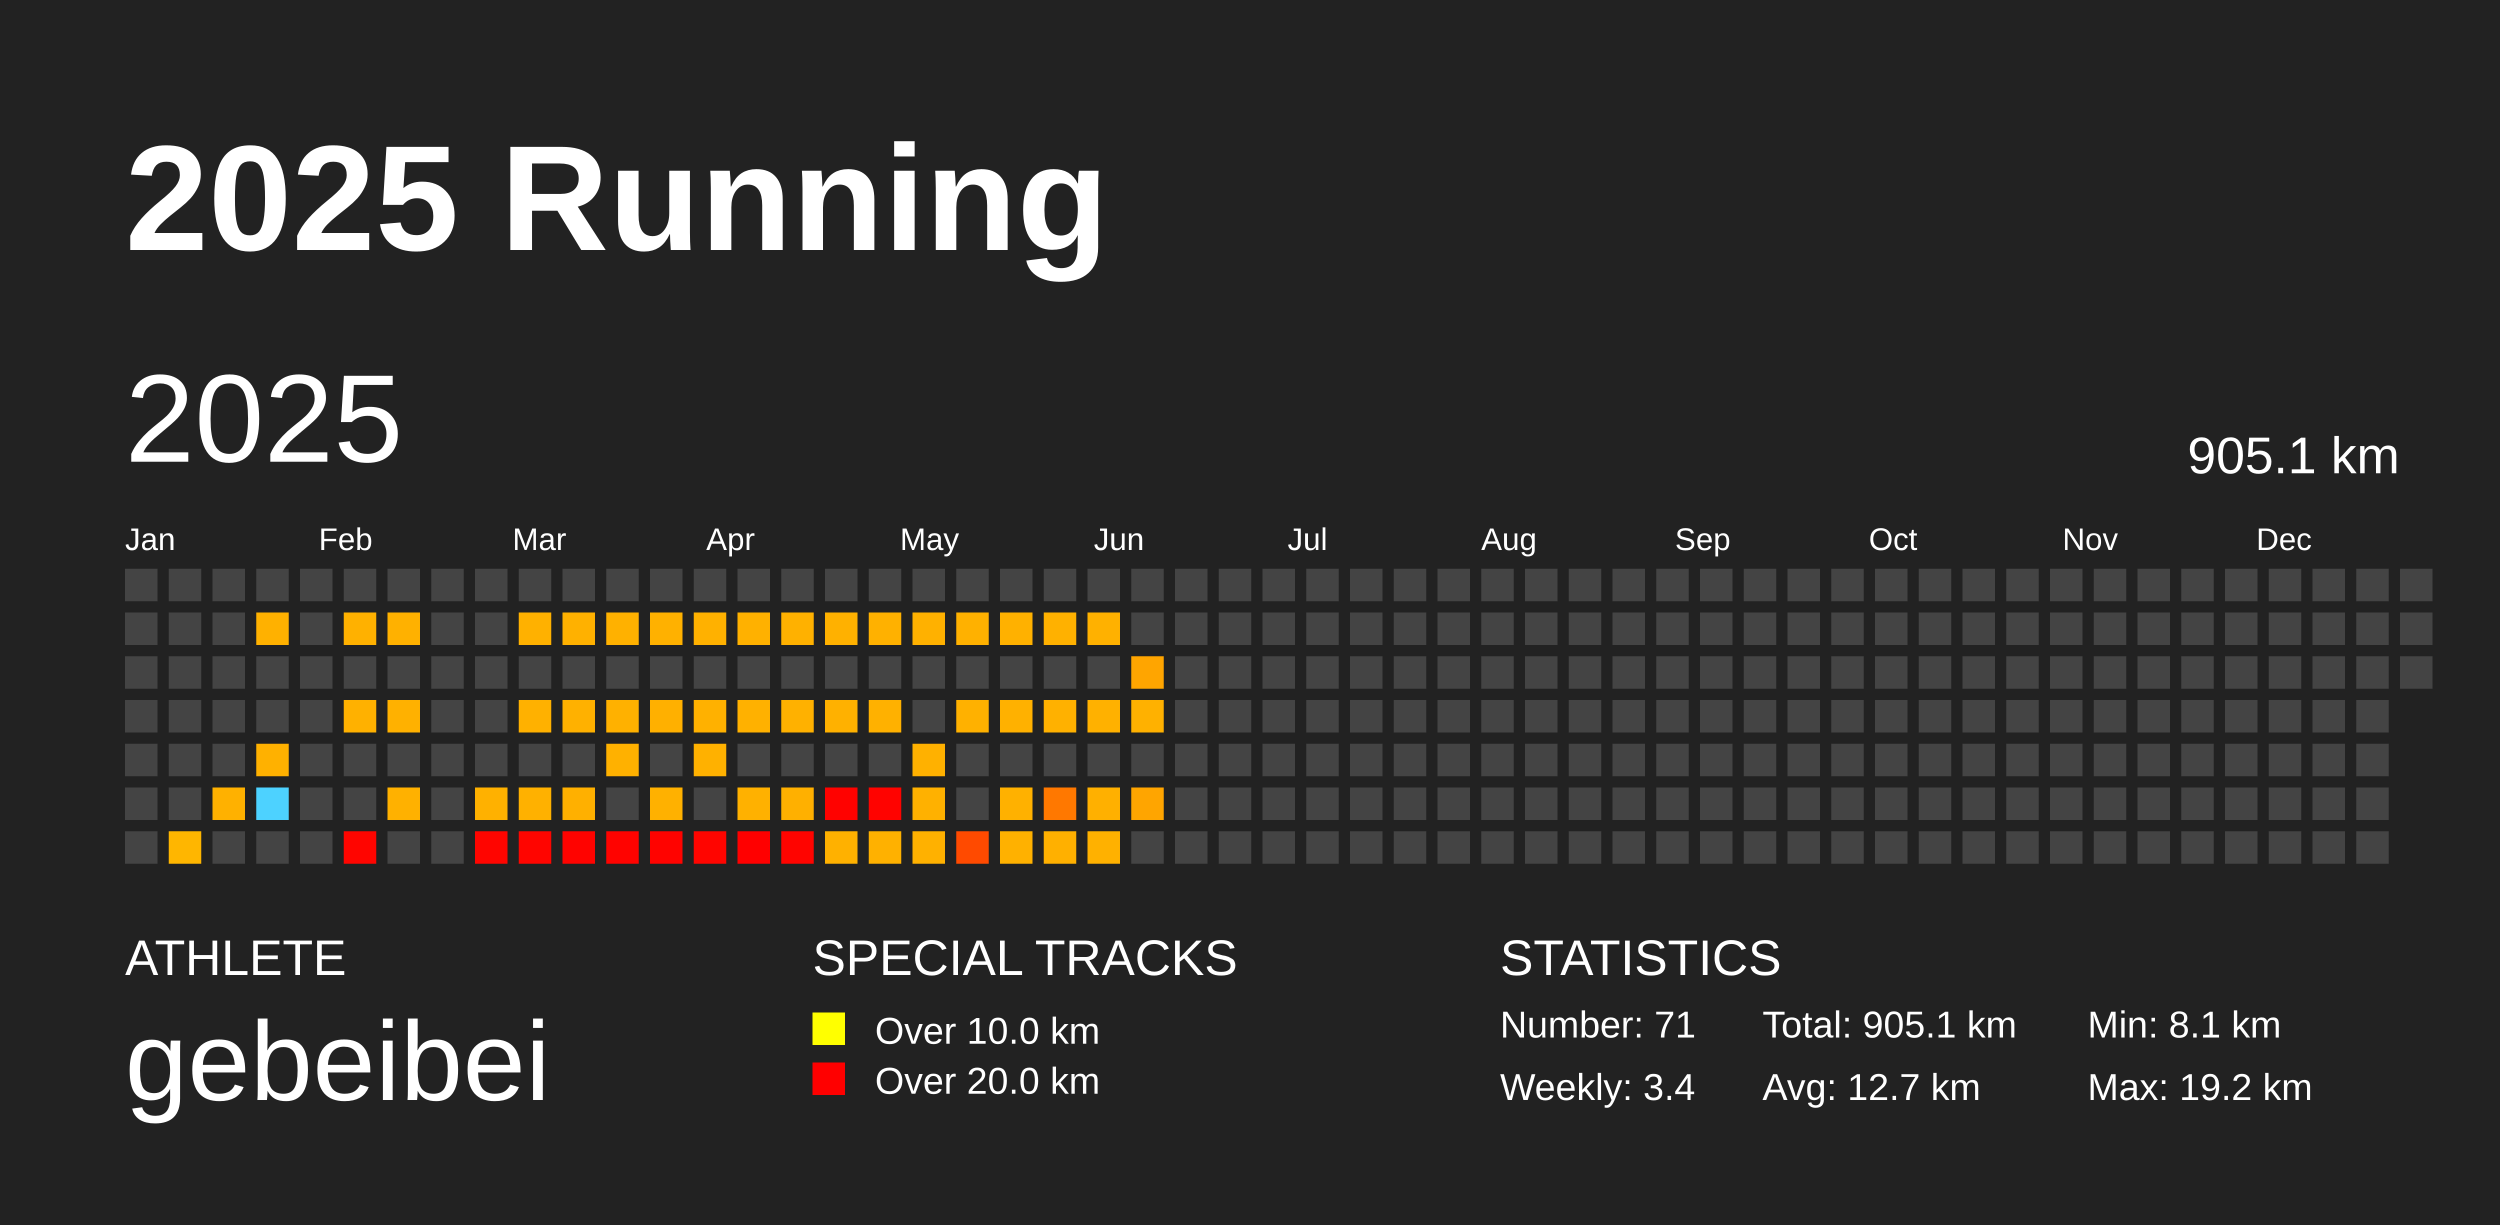
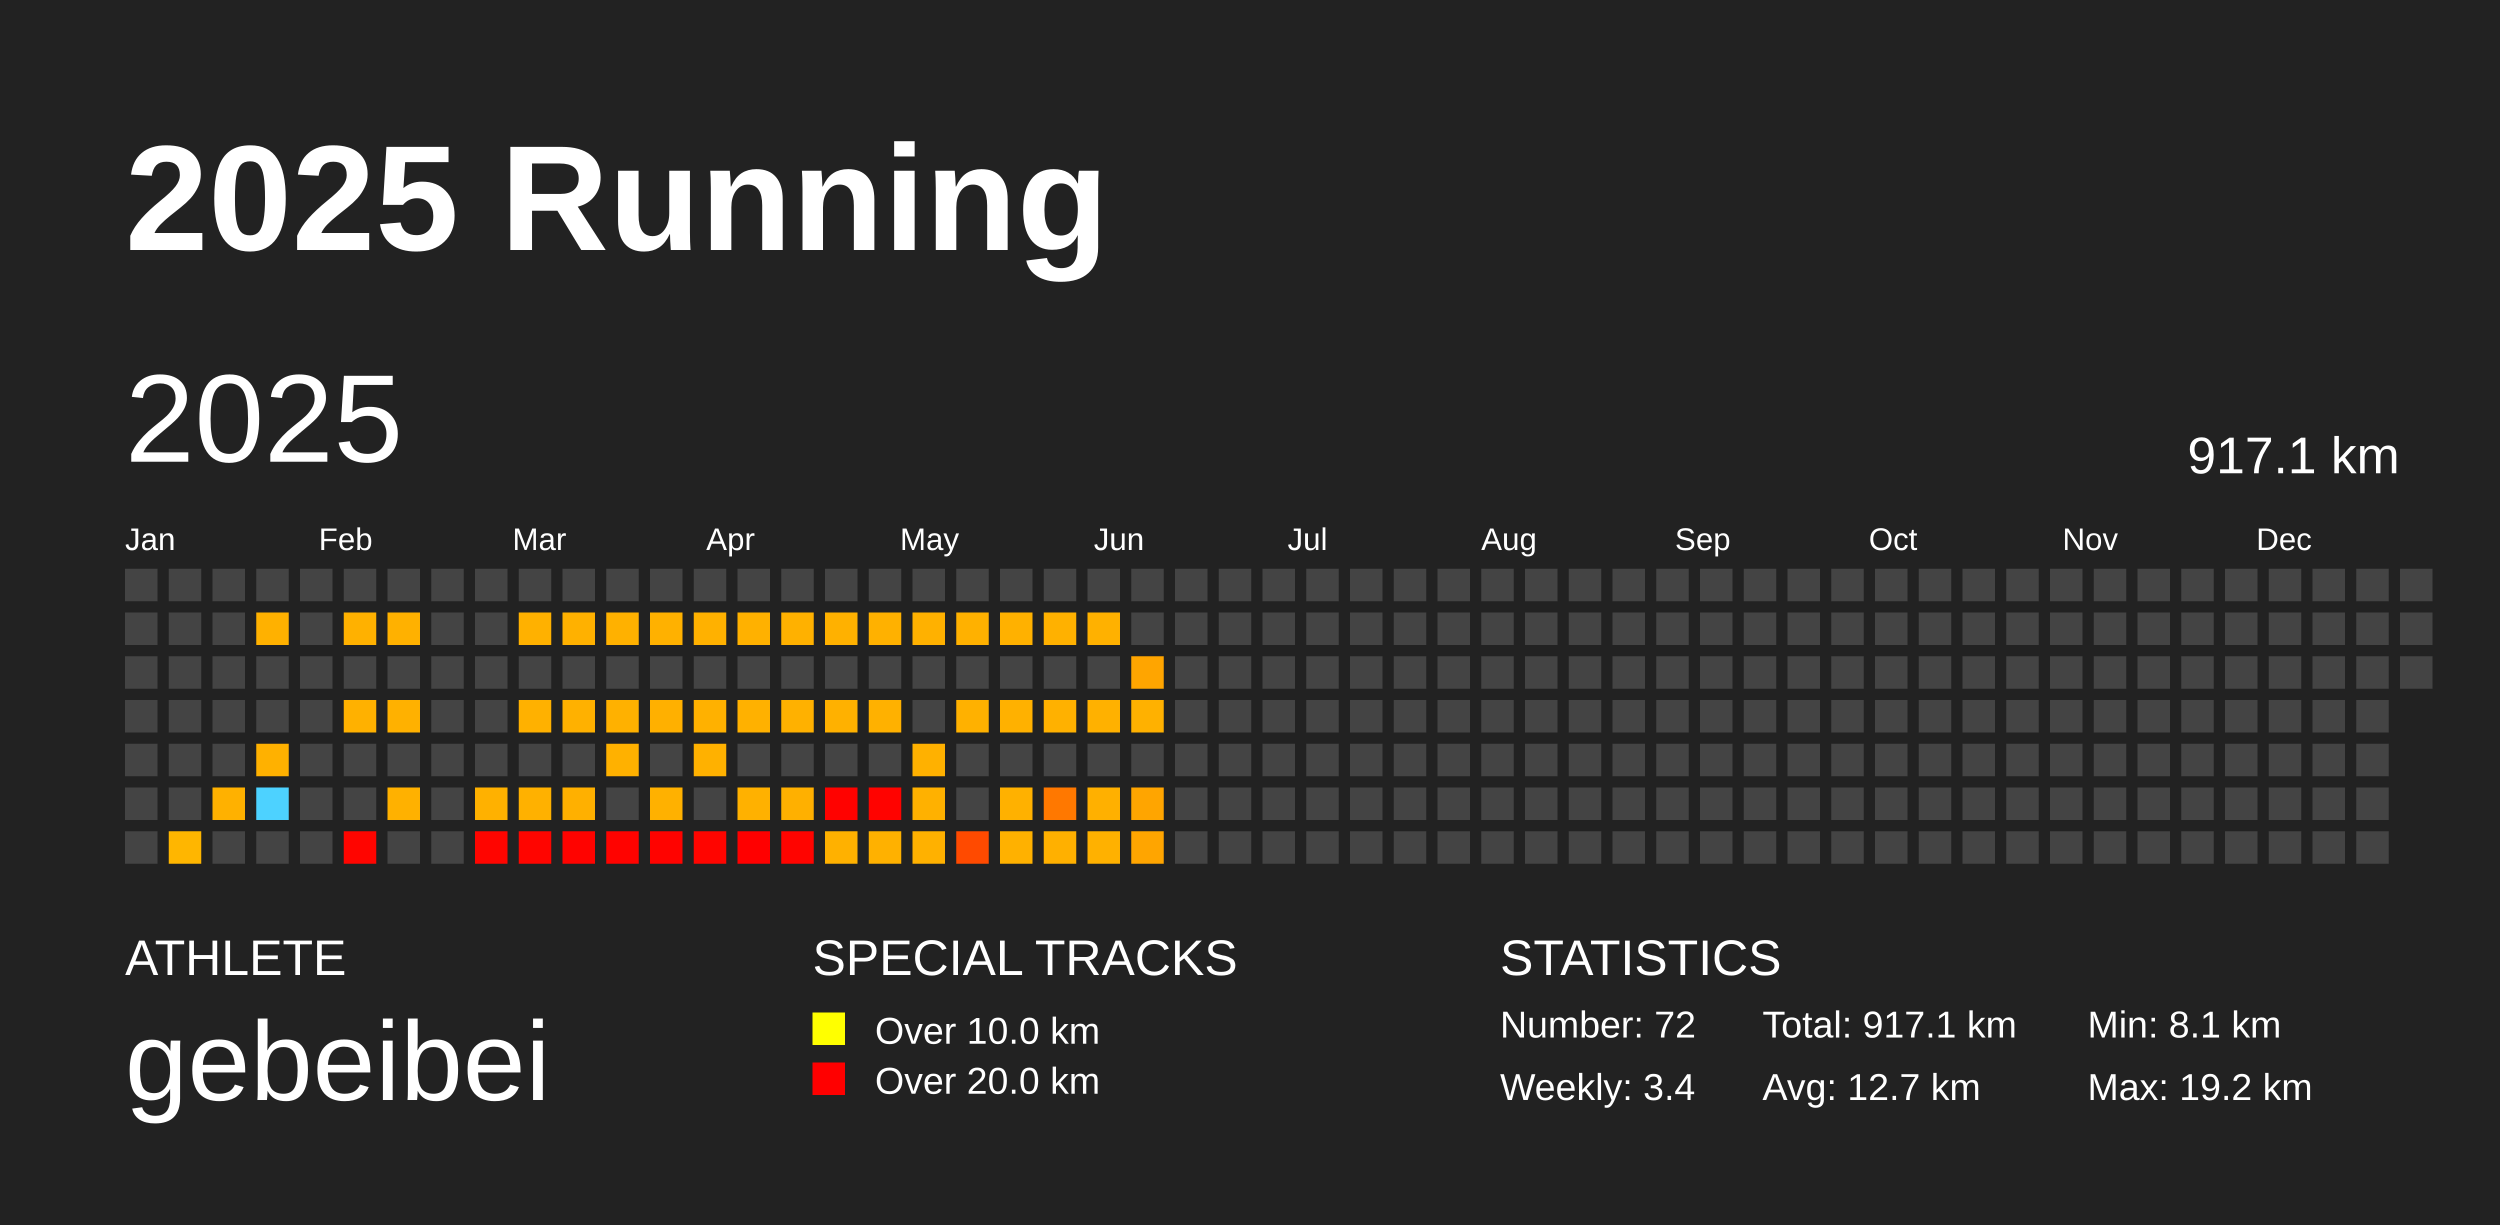
<svg xmlns="http://www.w3.org/2000/svg" baseProfile="full" height="98mm" version="1.1" viewBox="0,0,200,98" width="200mm">
  <defs />
  <rect fill="#222222" height="98" width="200" x="0" y="0" />
  <text fill="#FFFFFF" style="font-size:12px; font-family:Arial; font-weight:bold;" x="10" y="20">2025 Running</text>
  <text fill="#FFFFFF" style="font-size:4px; font-family:Arial" x="10" y="78">ATHLETE</text>
  <text fill="#FFFFFF" style="font-size:9px; font-family:Arial" x="10" y="88">gebeibei</text>
  <text fill="#FFFFFF" style="font-size:4px; font-family:Arial" x="65" y="78">SPECIAL TRACKS</text>
  <rect fill="yellow" height="2.6" width="2.6" x="65" y="81" />
  <text fill="#FFFFFF" style="font-size:3px; font-family:Arial" x="70" y="83.5">Over 10.0 km</text>
  <rect fill="red" height="2.6" width="2.6" x="65" y="85" />
  <text fill="#FFFFFF" style="font-size:3px; font-family:Arial" x="70" y="87.5">Over 20.0 km</text>
  <text fill="#FFFFFF" style="font-size:4px; font-family:Arial" x="120" y="78">STATISTICS</text>
-   <text fill="#FFFFFF" style="font-size:3px; font-family:Arial" x="120" y="83">Number: 71</text>
+   <text fill="#FFFFFF" style="font-size:3px; font-family:Arial" x="120" y="83">Number: 72</text>
  <text fill="#FFFFFF" style="font-size:3px; font-family:Arial" x="120" y="88">Weekly: 3.4</text>
-   <text fill="#FFFFFF" style="font-size:3px; font-family:Arial" x="141" y="83">Total: 905.1 km</text>
+   <text fill="#FFFFFF" style="font-size:3px; font-family:Arial" x="141" y="83">Total: 917.1 km</text>
  <text fill="#FFFFFF" style="font-size:3px; font-family:Arial" x="141" y="88">Avg: 12.7 km</text>
  <text fill="#FFFFFF" style="font-size:3px; font-family:Arial" x="167" y="83">Min: 8.1 km</text>
  <text fill="#FFFFFF" style="font-size:3px; font-family:Arial" x="167" y="88">Max: 19.2 km</text>
  <text dominant-baseline="hanging" fill="#FFFFFF" style="font-size:10.0px; font-family:Arial;" x="10" y="30">2025</text>
-   <text dominant-baseline="hanging" fill="#FFFFFF" style="font-size:4.125px; font-family:Arial;" x="175" y="35">905.1 km</text>
+   <text dominant-baseline="hanging" fill="#FFFFFF" style="font-size:4.125px; font-family:Arial;" x="175" y="35">917.1 km</text>
  <text fill="#FFFFFF" style="font-size:2.5px; font-family:Arial" x="10.0" y="44">Jan</text>
  <text fill="#FFFFFF" style="font-size:2.5px; font-family:Arial" x="25.5" y="44">Feb</text>
  <text fill="#FFFFFF" style="font-size:2.5px; font-family:Arial" x="41.0" y="44">Mar</text>
  <text fill="#FFFFFF" style="font-size:2.5px; font-family:Arial" x="56.5" y="44">Apr</text>
  <text fill="#FFFFFF" style="font-size:2.5px; font-family:Arial" x="72.0" y="44">May</text>
  <text fill="#FFFFFF" style="font-size:2.5px; font-family:Arial" x="87.5" y="44">Jun</text>
  <text fill="#FFFFFF" style="font-size:2.5px; font-family:Arial" x="103.0" y="44">Jul</text>
  <text fill="#FFFFFF" style="font-size:2.5px; font-family:Arial" x="118.5" y="44">Aug</text>
  <text fill="#FFFFFF" style="font-size:2.5px; font-family:Arial" x="134.0" y="44">Sep</text>
  <text fill="#FFFFFF" style="font-size:2.5px; font-family:Arial" x="149.5" y="44">Oct</text>
  <text fill="#FFFFFF" style="font-size:2.5px; font-family:Arial" x="165.0" y="44">Nov</text>
  <text fill="#FFFFFF" style="font-size:2.5px; font-family:Arial" x="180.5" y="44">Dec</text>
  <rect fill="#444444" height="2.6" width="2.6" x="10.0" y="45.5" />
  <rect fill="#444444" height="2.6" width="2.6" x="10.0" y="49.0" />
  <rect fill="#444444" height="2.6" width="2.6" x="10.0" y="52.5" />
  <rect fill="#444444" height="2.6" width="2.6" x="10.0" y="56.0" />
  <rect fill="#444444" height="2.6" width="2.6" x="10.0" y="59.5" />
  <rect fill="#444444" height="2.6" width="2.6" x="10.0" y="63.0" />
  <rect fill="#444444" height="2.6" width="2.6" x="10.0" y="66.5" />
  <rect fill="#444444" height="2.6" width="2.6" x="13.5" y="45.5" />
  <rect fill="#444444" height="2.6" width="2.6" x="13.5" y="49.0" />
  <rect fill="#444444" height="2.6" width="2.6" x="13.5" y="52.5" />
  <rect fill="#444444" height="2.6" width="2.6" x="13.5" y="56.0" />
  <rect fill="#444444" height="2.6" width="2.6" x="13.5" y="59.5" />
  <rect fill="#444444" height="2.6" width="2.6" x="13.5" y="63.0" />
  <rect fill="#ffb600" height="2.6" width="2.6" x="13.5" y="66.5" />
  <rect fill="#444444" height="2.6" width="2.6" x="17.0" y="45.5" />
  <rect fill="#444444" height="2.6" width="2.6" x="17.0" y="49.0" />
  <rect fill="#444444" height="2.6" width="2.6" x="17.0" y="52.5" />
  <rect fill="#444444" height="2.6" width="2.6" x="17.0" y="56.0" />
  <rect fill="#444444" height="2.6" width="2.6" x="17.0" y="59.5" />
  <rect fill="#ffb100" height="2.6" width="2.6" x="17.0" y="63.0" />
  <rect fill="#444444" height="2.6" width="2.6" x="17.0" y="66.5" />
  <rect fill="#444444" height="2.6" width="2.6" x="20.5" y="45.5" />
  <rect fill="#ffb100" height="2.6" width="2.6" x="20.5" y="49.0" />
  <rect fill="#444444" height="2.6" width="2.6" x="20.5" y="52.5" />
  <rect fill="#444444" height="2.6" width="2.6" x="20.5" y="56.0" />
  <rect fill="#ffb100" height="2.6" width="2.6" x="20.5" y="59.5" />
  <rect fill="#4dd2ff" height="2.6" width="2.6" x="20.5" y="63.0" />
  <rect fill="#444444" height="2.6" width="2.6" x="20.5" y="66.5" />
  <rect fill="#444444" height="2.6" width="2.6" x="24.0" y="45.5" />
  <rect fill="#444444" height="2.6" width="2.6" x="24.0" y="49.0" />
  <rect fill="#444444" height="2.6" width="2.6" x="24.0" y="52.5" />
  <rect fill="#444444" height="2.6" width="2.6" x="24.0" y="56.0" />
  <rect fill="#444444" height="2.6" width="2.6" x="24.0" y="59.5" />
  <rect fill="#444444" height="2.6" width="2.6" x="24.0" y="63.0" />
  <rect fill="#444444" height="2.6" width="2.6" x="24.0" y="66.5" />
  <rect fill="#444444" height="2.6" width="2.6" x="27.5" y="45.5" />
  <rect fill="#ffb100" height="2.6" width="2.6" x="27.5" y="49.0" />
  <rect fill="#444444" height="2.6" width="2.6" x="27.5" y="52.5" />
  <rect fill="#ffb100" height="2.6" width="2.6" x="27.5" y="56.0" />
  <rect fill="#444444" height="2.6" width="2.6" x="27.5" y="59.5" />
  <rect fill="#444444" height="2.6" width="2.6" x="27.5" y="63.0" />
  <rect fill="#ff0500" height="2.6" width="2.6" x="27.5" y="66.5" />
  <rect fill="#444444" height="2.6" width="2.6" x="31.0" y="45.5" />
  <rect fill="#ffb100" height="2.6" width="2.6" x="31.0" y="49.0" />
  <rect fill="#444444" height="2.6" width="2.6" x="31.0" y="52.5" />
  <rect fill="#ffb100" height="2.6" width="2.6" x="31.0" y="56.0" />
  <rect fill="#444444" height="2.6" width="2.6" x="31.0" y="59.5" />
  <rect fill="#ffb100" height="2.6" width="2.6" x="31.0" y="63.0" />
  <rect fill="#444444" height="2.6" width="2.6" x="31.0" y="66.5" />
  <rect fill="#444444" height="2.6" width="2.6" x="34.5" y="45.5" />
  <rect fill="#444444" height="2.6" width="2.6" x="34.5" y="49.0" />
  <rect fill="#444444" height="2.6" width="2.6" x="34.5" y="52.5" />
  <rect fill="#444444" height="2.6" width="2.6" x="34.5" y="56.0" />
  <rect fill="#444444" height="2.6" width="2.6" x="34.5" y="59.5" />
  <rect fill="#444444" height="2.6" width="2.6" x="34.5" y="63.0" />
  <rect fill="#444444" height="2.6" width="2.6" x="34.5" y="66.5" />
  <rect fill="#444444" height="2.6" width="2.6" x="38.0" y="45.5" />
  <rect fill="#444444" height="2.6" width="2.6" x="38.0" y="49.0" />
  <rect fill="#444444" height="2.6" width="2.6" x="38.0" y="52.5" />
  <rect fill="#444444" height="2.6" width="2.6" x="38.0" y="56.0" />
  <rect fill="#444444" height="2.6" width="2.6" x="38.0" y="59.5" />
  <rect fill="#ffb100" height="2.6" width="2.6" x="38.0" y="63.0" />
  <rect fill="#ff0500" height="2.6" width="2.6" x="38.0" y="66.5" />
  <rect fill="#444444" height="2.6" width="2.6" x="41.5" y="45.5" />
  <rect fill="#ffb100" height="2.6" width="2.6" x="41.5" y="49.0" />
  <rect fill="#444444" height="2.6" width="2.6" x="41.5" y="52.5" />
  <rect fill="#ffb100" height="2.6" width="2.6" x="41.5" y="56.0" />
  <rect fill="#444444" height="2.6" width="2.6" x="41.5" y="59.5" />
  <rect fill="#ffb100" height="2.6" width="2.6" x="41.5" y="63.0" />
  <rect fill="#ff0500" height="2.6" width="2.6" x="41.5" y="66.5" />
  <rect fill="#444444" height="2.6" width="2.6" x="45.0" y="45.5" />
  <rect fill="#ffb100" height="2.6" width="2.6" x="45.0" y="49.0" />
  <rect fill="#444444" height="2.6" width="2.6" x="45.0" y="52.5" />
  <rect fill="#ffb100" height="2.6" width="2.6" x="45.0" y="56.0" />
  <rect fill="#444444" height="2.6" width="2.6" x="45.0" y="59.5" />
  <rect fill="#ffb000" height="2.6" width="2.6" x="45.0" y="63.0" />
  <rect fill="#ff0300" height="2.6" width="2.6" x="45.0" y="66.5" />
  <rect fill="#444444" height="2.6" width="2.6" x="48.5" y="45.5" />
  <rect fill="#ffb100" height="2.6" width="2.6" x="48.5" y="49.0" />
  <rect fill="#444444" height="2.6" width="2.6" x="48.5" y="52.5" />
  <rect fill="#ffb100" height="2.6" width="2.6" x="48.5" y="56.0" />
  <rect fill="#ffb100" height="2.6" width="2.6" x="48.5" y="59.5" />
  <rect fill="#444444" height="2.6" width="2.6" x="48.5" y="63.0" />
  <rect fill="#ff0300" height="2.6" width="2.6" x="48.5" y="66.5" />
  <rect fill="#444444" height="2.6" width="2.6" x="52.0" y="45.5" />
  <rect fill="#ffb100" height="2.6" width="2.6" x="52.0" y="49.0" />
  <rect fill="#444444" height="2.6" width="2.6" x="52.0" y="52.5" />
  <rect fill="#ffb000" height="2.6" width="2.6" x="52.0" y="56.0" />
  <rect fill="#444444" height="2.6" width="2.6" x="52.0" y="59.5" />
  <rect fill="#ffb100" height="2.6" width="2.6" x="52.0" y="63.0" />
  <rect fill="#ff0300" height="2.6" width="2.6" x="52.0" y="66.5" />
  <rect fill="#444444" height="2.6" width="2.6" x="55.5" y="45.5" />
  <rect fill="#ffb100" height="2.6" width="2.6" x="55.5" y="49.0" />
  <rect fill="#444444" height="2.6" width="2.6" x="55.5" y="52.5" />
  <rect fill="#ffb100" height="2.6" width="2.6" x="55.5" y="56.0" />
  <rect fill="#ffb100" height="2.6" width="2.6" x="55.5" y="59.5" />
  <rect fill="#444444" height="2.6" width="2.6" x="55.5" y="63.0" />
  <rect fill="#ff0500" height="2.6" width="2.6" x="55.5" y="66.5" />
  <rect fill="#444444" height="2.6" width="2.6" x="59.0" y="45.5" />
  <rect fill="#ffb100" height="2.6" width="2.6" x="59.0" y="49.0" />
  <rect fill="#444444" height="2.6" width="2.6" x="59.0" y="52.5" />
  <rect fill="#ffb100" height="2.6" width="2.6" x="59.0" y="56.0" />
  <rect fill="#444444" height="2.6" width="2.6" x="59.0" y="59.5" />
  <rect fill="#ffb100" height="2.6" width="2.6" x="59.0" y="63.0" />
  <rect fill="#ff0000" height="2.6" width="2.6" x="59.0" y="66.5" />
  <rect fill="#444444" height="2.6" width="2.6" x="62.5" y="45.5" />
  <rect fill="#ffb100" height="2.6" width="2.6" x="62.5" y="49.0" />
  <rect fill="#444444" height="2.6" width="2.6" x="62.5" y="52.5" />
  <rect fill="#ffb100" height="2.6" width="2.6" x="62.5" y="56.0" />
  <rect fill="#444444" height="2.6" width="2.6" x="62.5" y="59.5" />
  <rect fill="#ffb000" height="2.6" width="2.6" x="62.5" y="63.0" />
  <rect fill="#ff0400" height="2.6" width="2.6" x="62.5" y="66.5" />
  <rect fill="#444444" height="2.6" width="2.6" x="66.0" y="45.5" />
  <rect fill="#ffb100" height="2.6" width="2.6" x="66.0" y="49.0" />
  <rect fill="#444444" height="2.6" width="2.6" x="66.0" y="52.5" />
  <rect fill="#ffb100" height="2.6" width="2.6" x="66.0" y="56.0" />
  <rect fill="#444444" height="2.6" width="2.6" x="66.0" y="59.5" />
  <rect fill="#ff0200" height="2.6" width="2.6" x="66.0" y="63.0" />
  <rect fill="#ffb100" height="2.6" width="2.6" x="66.0" y="66.5" />
  <rect fill="#444444" height="2.6" width="2.6" x="69.5" y="45.5" />
  <rect fill="#ffb100" height="2.6" width="2.6" x="69.5" y="49.0" />
  <rect fill="#444444" height="2.6" width="2.6" x="69.5" y="52.5" />
  <rect fill="#ffb100" height="2.6" width="2.6" x="69.5" y="56.0" />
  <rect fill="#444444" height="2.6" width="2.6" x="69.5" y="59.5" />
  <rect fill="#ff0300" height="2.6" width="2.6" x="69.5" y="63.0" />
  <rect fill="#ffb100" height="2.6" width="2.6" x="69.5" y="66.5" />
  <rect fill="#444444" height="2.6" width="2.6" x="73.0" y="45.5" />
  <rect fill="#ffb100" height="2.6" width="2.6" x="73.0" y="49.0" />
  <rect fill="#444444" height="2.6" width="2.6" x="73.0" y="52.5" />
  <rect fill="#444444" height="2.6" width="2.6" x="73.0" y="56.0" />
  <rect fill="#ffb100" height="2.6" width="2.6" x="73.0" y="59.5" />
  <rect fill="#ffb100" height="2.6" width="2.6" x="73.0" y="63.0" />
  <rect fill="#ffb100" height="2.6" width="2.6" x="73.0" y="66.5" />
  <rect fill="#444444" height="2.6" width="2.6" x="76.5" y="45.5" />
  <rect fill="#ffb100" height="2.6" width="2.6" x="76.5" y="49.0" />
  <rect fill="#444444" height="2.6" width="2.6" x="76.5" y="52.5" />
  <rect fill="#ffb100" height="2.6" width="2.6" x="76.5" y="56.0" />
  <rect fill="#444444" height="2.6" width="2.6" x="76.5" y="59.5" />
  <rect fill="#444444" height="2.6" width="2.6" x="76.5" y="63.0" />
  <rect fill="#ff4a00" height="2.6" width="2.6" x="76.5" y="66.5" />
  <rect fill="#444444" height="2.6" width="2.6" x="80.0" y="45.5" />
  <rect fill="#ffb100" height="2.6" width="2.6" x="80.0" y="49.0" />
  <rect fill="#444444" height="2.6" width="2.6" x="80.0" y="52.5" />
  <rect fill="#ffb100" height="2.6" width="2.6" x="80.0" y="56.0" />
  <rect fill="#444444" height="2.6" width="2.6" x="80.0" y="59.5" />
  <rect fill="#ffb100" height="2.6" width="2.6" x="80.0" y="63.0" />
  <rect fill="#ffb100" height="2.6" width="2.6" x="80.0" y="66.5" />
  <rect fill="#444444" height="2.6" width="2.6" x="83.5" y="45.5" />
  <rect fill="#ffb100" height="2.6" width="2.6" x="83.5" y="49.0" />
  <rect fill="#444444" height="2.6" width="2.6" x="83.5" y="52.5" />
  <rect fill="#ffb100" height="2.6" width="2.6" x="83.5" y="56.0" />
  <rect fill="#444444" height="2.6" width="2.6" x="83.5" y="59.5" />
  <rect fill="#ff7800" height="2.6" width="2.6" x="83.5" y="63.0" />
  <rect fill="#ffb000" height="2.6" width="2.6" x="83.5" y="66.5" />
  <rect fill="#444444" height="2.6" width="2.6" x="87.0" y="45.5" />
  <rect fill="#ffb100" height="2.6" width="2.6" x="87.0" y="49.0" />
  <rect fill="#444444" height="2.6" width="2.6" x="87.0" y="52.5" />
  <rect fill="#ffb100" height="2.6" width="2.6" x="87.0" y="56.0" />
  <rect fill="#444444" height="2.6" width="2.6" x="87.0" y="59.5" />
  <rect fill="#ffb000" height="2.6" width="2.6" x="87.0" y="63.0" />
  <rect fill="#ffb100" height="2.6" width="2.6" x="87.0" y="66.5" />
  <rect fill="#444444" height="2.6" width="2.6" x="90.5" y="45.5" />
  <rect fill="#444444" height="2.6" width="2.6" x="90.5" y="49.0" />
  <rect fill="#ffa500" height="2.6" width="2.6" x="90.5" y="52.5" />
  <rect fill="#ffb100" height="2.6" width="2.6" x="90.5" y="56.0" />
  <rect fill="#444444" height="2.6" width="2.6" x="90.5" y="59.5" />
  <rect fill="#ffa500" height="2.6" width="2.6" x="90.5" y="63.0" />
-   <rect fill="#444444" height="2.6" width="2.6" x="90.5" y="66.5" />
+   <rect fill="#ffa500" height="2.6" width="2.6" x="90.5" y="66.5" />
  <rect fill="#444444" height="2.6" width="2.6" x="94.0" y="45.5" />
  <rect fill="#444444" height="2.6" width="2.6" x="94.0" y="49.0" />
  <rect fill="#444444" height="2.6" width="2.6" x="94.0" y="52.5" />
  <rect fill="#444444" height="2.6" width="2.6" x="94.0" y="56.0" />
  <rect fill="#444444" height="2.6" width="2.6" x="94.0" y="59.5" />
  <rect fill="#444444" height="2.6" width="2.6" x="94.0" y="63.0" />
  <rect fill="#444444" height="2.6" width="2.6" x="94.0" y="66.5" />
  <rect fill="#444444" height="2.6" width="2.6" x="97.5" y="45.5" />
  <rect fill="#444444" height="2.6" width="2.6" x="97.5" y="49.0" />
  <rect fill="#444444" height="2.6" width="2.6" x="97.5" y="52.5" />
  <rect fill="#444444" height="2.6" width="2.6" x="97.5" y="56.0" />
  <rect fill="#444444" height="2.6" width="2.6" x="97.5" y="59.5" />
  <rect fill="#444444" height="2.6" width="2.6" x="97.5" y="63.0" />
  <rect fill="#444444" height="2.6" width="2.6" x="97.5" y="66.5" />
  <rect fill="#444444" height="2.6" width="2.6" x="101.0" y="45.5" />
  <rect fill="#444444" height="2.6" width="2.6" x="101.0" y="49.0" />
  <rect fill="#444444" height="2.6" width="2.6" x="101.0" y="52.5" />
  <rect fill="#444444" height="2.6" width="2.6" x="101.0" y="56.0" />
  <rect fill="#444444" height="2.6" width="2.6" x="101.0" y="59.5" />
  <rect fill="#444444" height="2.6" width="2.6" x="101.0" y="63.0" />
  <rect fill="#444444" height="2.6" width="2.6" x="101.0" y="66.5" />
  <rect fill="#444444" height="2.6" width="2.6" x="104.5" y="45.5" />
  <rect fill="#444444" height="2.6" width="2.6" x="104.5" y="49.0" />
  <rect fill="#444444" height="2.6" width="2.6" x="104.5" y="52.5" />
  <rect fill="#444444" height="2.6" width="2.6" x="104.5" y="56.0" />
  <rect fill="#444444" height="2.6" width="2.6" x="104.5" y="59.5" />
  <rect fill="#444444" height="2.6" width="2.6" x="104.5" y="63.0" />
  <rect fill="#444444" height="2.6" width="2.6" x="104.5" y="66.5" />
  <rect fill="#444444" height="2.6" width="2.6" x="108.0" y="45.5" />
  <rect fill="#444444" height="2.6" width="2.6" x="108.0" y="49.0" />
  <rect fill="#444444" height="2.6" width="2.6" x="108.0" y="52.5" />
  <rect fill="#444444" height="2.6" width="2.6" x="108.0" y="56.0" />
  <rect fill="#444444" height="2.6" width="2.6" x="108.0" y="59.5" />
  <rect fill="#444444" height="2.6" width="2.6" x="108.0" y="63.0" />
  <rect fill="#444444" height="2.6" width="2.6" x="108.0" y="66.5" />
  <rect fill="#444444" height="2.6" width="2.6" x="111.5" y="45.5" />
  <rect fill="#444444" height="2.6" width="2.6" x="111.5" y="49.0" />
  <rect fill="#444444" height="2.6" width="2.6" x="111.5" y="52.5" />
  <rect fill="#444444" height="2.6" width="2.6" x="111.5" y="56.0" />
  <rect fill="#444444" height="2.6" width="2.6" x="111.5" y="59.5" />
  <rect fill="#444444" height="2.6" width="2.6" x="111.5" y="63.0" />
  <rect fill="#444444" height="2.6" width="2.6" x="111.5" y="66.5" />
  <rect fill="#444444" height="2.6" width="2.6" x="115.0" y="45.5" />
  <rect fill="#444444" height="2.6" width="2.6" x="115.0" y="49.0" />
  <rect fill="#444444" height="2.6" width="2.6" x="115.0" y="52.5" />
  <rect fill="#444444" height="2.6" width="2.6" x="115.0" y="56.0" />
  <rect fill="#444444" height="2.6" width="2.6" x="115.0" y="59.5" />
  <rect fill="#444444" height="2.6" width="2.6" x="115.0" y="63.0" />
  <rect fill="#444444" height="2.6" width="2.6" x="115.0" y="66.5" />
  <rect fill="#444444" height="2.6" width="2.6" x="118.5" y="45.5" />
  <rect fill="#444444" height="2.6" width="2.6" x="118.5" y="49.0" />
  <rect fill="#444444" height="2.6" width="2.6" x="118.5" y="52.5" />
  <rect fill="#444444" height="2.6" width="2.6" x="118.5" y="56.0" />
  <rect fill="#444444" height="2.6" width="2.6" x="118.5" y="59.5" />
  <rect fill="#444444" height="2.6" width="2.6" x="118.5" y="63.0" />
  <rect fill="#444444" height="2.6" width="2.6" x="118.5" y="66.5" />
  <rect fill="#444444" height="2.6" width="2.6" x="122.0" y="45.5" />
  <rect fill="#444444" height="2.6" width="2.6" x="122.0" y="49.0" />
  <rect fill="#444444" height="2.6" width="2.6" x="122.0" y="52.5" />
  <rect fill="#444444" height="2.6" width="2.6" x="122.0" y="56.0" />
  <rect fill="#444444" height="2.6" width="2.6" x="122.0" y="59.5" />
  <rect fill="#444444" height="2.6" width="2.6" x="122.0" y="63.0" />
  <rect fill="#444444" height="2.6" width="2.6" x="122.0" y="66.5" />
  <rect fill="#444444" height="2.6" width="2.6" x="125.5" y="45.5" />
  <rect fill="#444444" height="2.6" width="2.6" x="125.5" y="49.0" />
  <rect fill="#444444" height="2.6" width="2.6" x="125.5" y="52.5" />
  <rect fill="#444444" height="2.6" width="2.6" x="125.5" y="56.0" />
  <rect fill="#444444" height="2.6" width="2.6" x="125.5" y="59.5" />
  <rect fill="#444444" height="2.6" width="2.6" x="125.5" y="63.0" />
  <rect fill="#444444" height="2.6" width="2.6" x="125.5" y="66.5" />
  <rect fill="#444444" height="2.6" width="2.6" x="129.0" y="45.5" />
  <rect fill="#444444" height="2.6" width="2.6" x="129.0" y="49.0" />
  <rect fill="#444444" height="2.6" width="2.6" x="129.0" y="52.5" />
  <rect fill="#444444" height="2.6" width="2.6" x="129.0" y="56.0" />
  <rect fill="#444444" height="2.6" width="2.6" x="129.0" y="59.5" />
  <rect fill="#444444" height="2.6" width="2.6" x="129.0" y="63.0" />
  <rect fill="#444444" height="2.6" width="2.6" x="129.0" y="66.5" />
  <rect fill="#444444" height="2.6" width="2.6" x="132.5" y="45.5" />
  <rect fill="#444444" height="2.6" width="2.6" x="132.5" y="49.0" />
  <rect fill="#444444" height="2.6" width="2.6" x="132.5" y="52.5" />
  <rect fill="#444444" height="2.6" width="2.6" x="132.5" y="56.0" />
  <rect fill="#444444" height="2.6" width="2.6" x="132.5" y="59.5" />
  <rect fill="#444444" height="2.6" width="2.6" x="132.5" y="63.0" />
  <rect fill="#444444" height="2.6" width="2.6" x="132.5" y="66.5" />
  <rect fill="#444444" height="2.6" width="2.6" x="136.0" y="45.5" />
  <rect fill="#444444" height="2.6" width="2.6" x="136.0" y="49.0" />
  <rect fill="#444444" height="2.6" width="2.6" x="136.0" y="52.5" />
  <rect fill="#444444" height="2.6" width="2.6" x="136.0" y="56.0" />
  <rect fill="#444444" height="2.6" width="2.6" x="136.0" y="59.5" />
  <rect fill="#444444" height="2.6" width="2.6" x="136.0" y="63.0" />
  <rect fill="#444444" height="2.6" width="2.6" x="136.0" y="66.5" />
  <rect fill="#444444" height="2.6" width="2.6" x="139.5" y="45.5" />
  <rect fill="#444444" height="2.6" width="2.6" x="139.5" y="49.0" />
  <rect fill="#444444" height="2.6" width="2.6" x="139.5" y="52.5" />
  <rect fill="#444444" height="2.6" width="2.6" x="139.5" y="56.0" />
  <rect fill="#444444" height="2.6" width="2.6" x="139.5" y="59.5" />
  <rect fill="#444444" height="2.6" width="2.6" x="139.5" y="63.0" />
  <rect fill="#444444" height="2.6" width="2.6" x="139.5" y="66.5" />
  <rect fill="#444444" height="2.6" width="2.6" x="143.0" y="45.5" />
  <rect fill="#444444" height="2.6" width="2.6" x="143.0" y="49.0" />
  <rect fill="#444444" height="2.6" width="2.6" x="143.0" y="52.5" />
  <rect fill="#444444" height="2.6" width="2.6" x="143.0" y="56.0" />
  <rect fill="#444444" height="2.6" width="2.6" x="143.0" y="59.5" />
  <rect fill="#444444" height="2.6" width="2.6" x="143.0" y="63.0" />
  <rect fill="#444444" height="2.6" width="2.6" x="143.0" y="66.5" />
  <rect fill="#444444" height="2.6" width="2.6" x="146.5" y="45.5" />
  <rect fill="#444444" height="2.6" width="2.6" x="146.5" y="49.0" />
  <rect fill="#444444" height="2.6" width="2.6" x="146.5" y="52.5" />
  <rect fill="#444444" height="2.6" width="2.6" x="146.5" y="56.0" />
  <rect fill="#444444" height="2.6" width="2.6" x="146.5" y="59.5" />
  <rect fill="#444444" height="2.6" width="2.6" x="146.5" y="63.0" />
  <rect fill="#444444" height="2.6" width="2.6" x="146.5" y="66.5" />
  <rect fill="#444444" height="2.6" width="2.6" x="150.0" y="45.5" />
  <rect fill="#444444" height="2.6" width="2.6" x="150.0" y="49.0" />
  <rect fill="#444444" height="2.6" width="2.6" x="150.0" y="52.5" />
  <rect fill="#444444" height="2.6" width="2.6" x="150.0" y="56.0" />
  <rect fill="#444444" height="2.6" width="2.6" x="150.0" y="59.5" />
  <rect fill="#444444" height="2.6" width="2.6" x="150.0" y="63.0" />
  <rect fill="#444444" height="2.6" width="2.6" x="150.0" y="66.5" />
  <rect fill="#444444" height="2.6" width="2.6" x="153.5" y="45.5" />
  <rect fill="#444444" height="2.6" width="2.6" x="153.5" y="49.0" />
  <rect fill="#444444" height="2.6" width="2.6" x="153.5" y="52.5" />
  <rect fill="#444444" height="2.6" width="2.6" x="153.5" y="56.0" />
  <rect fill="#444444" height="2.6" width="2.6" x="153.5" y="59.5" />
  <rect fill="#444444" height="2.6" width="2.6" x="153.5" y="63.0" />
  <rect fill="#444444" height="2.6" width="2.6" x="153.5" y="66.5" />
  <rect fill="#444444" height="2.6" width="2.6" x="157.0" y="45.5" />
  <rect fill="#444444" height="2.6" width="2.6" x="157.0" y="49.0" />
  <rect fill="#444444" height="2.6" width="2.6" x="157.0" y="52.5" />
  <rect fill="#444444" height="2.6" width="2.6" x="157.0" y="56.0" />
  <rect fill="#444444" height="2.6" width="2.6" x="157.0" y="59.5" />
  <rect fill="#444444" height="2.6" width="2.6" x="157.0" y="63.0" />
  <rect fill="#444444" height="2.6" width="2.6" x="157.0" y="66.5" />
  <rect fill="#444444" height="2.6" width="2.6" x="160.5" y="45.5" />
  <rect fill="#444444" height="2.6" width="2.6" x="160.5" y="49.0" />
  <rect fill="#444444" height="2.6" width="2.6" x="160.5" y="52.5" />
  <rect fill="#444444" height="2.6" width="2.6" x="160.5" y="56.0" />
  <rect fill="#444444" height="2.6" width="2.6" x="160.5" y="59.5" />
  <rect fill="#444444" height="2.6" width="2.6" x="160.5" y="63.0" />
  <rect fill="#444444" height="2.6" width="2.6" x="160.5" y="66.5" />
  <rect fill="#444444" height="2.6" width="2.6" x="164.0" y="45.5" />
  <rect fill="#444444" height="2.6" width="2.6" x="164.0" y="49.0" />
  <rect fill="#444444" height="2.6" width="2.6" x="164.0" y="52.5" />
  <rect fill="#444444" height="2.6" width="2.6" x="164.0" y="56.0" />
  <rect fill="#444444" height="2.6" width="2.6" x="164.0" y="59.5" />
  <rect fill="#444444" height="2.6" width="2.6" x="164.0" y="63.0" />
  <rect fill="#444444" height="2.6" width="2.6" x="164.0" y="66.5" />
  <rect fill="#444444" height="2.6" width="2.6" x="167.5" y="45.5" />
  <rect fill="#444444" height="2.6" width="2.6" x="167.5" y="49.0" />
  <rect fill="#444444" height="2.6" width="2.6" x="167.5" y="52.5" />
  <rect fill="#444444" height="2.6" width="2.6" x="167.5" y="56.0" />
  <rect fill="#444444" height="2.6" width="2.6" x="167.5" y="59.5" />
  <rect fill="#444444" height="2.6" width="2.6" x="167.5" y="63.0" />
  <rect fill="#444444" height="2.6" width="2.6" x="167.5" y="66.5" />
  <rect fill="#444444" height="2.6" width="2.6" x="171.0" y="45.5" />
  <rect fill="#444444" height="2.6" width="2.6" x="171.0" y="49.0" />
  <rect fill="#444444" height="2.6" width="2.6" x="171.0" y="52.5" />
  <rect fill="#444444" height="2.6" width="2.6" x="171.0" y="56.0" />
  <rect fill="#444444" height="2.6" width="2.6" x="171.0" y="59.5" />
  <rect fill="#444444" height="2.6" width="2.6" x="171.0" y="63.0" />
  <rect fill="#444444" height="2.6" width="2.6" x="171.0" y="66.5" />
  <rect fill="#444444" height="2.6" width="2.6" x="174.5" y="45.5" />
  <rect fill="#444444" height="2.6" width="2.6" x="174.5" y="49.0" />
  <rect fill="#444444" height="2.6" width="2.6" x="174.5" y="52.5" />
  <rect fill="#444444" height="2.6" width="2.6" x="174.5" y="56.0" />
  <rect fill="#444444" height="2.6" width="2.6" x="174.5" y="59.5" />
  <rect fill="#444444" height="2.6" width="2.6" x="174.5" y="63.0" />
  <rect fill="#444444" height="2.6" width="2.6" x="174.5" y="66.5" />
  <rect fill="#444444" height="2.6" width="2.6" x="178.0" y="45.5" />
  <rect fill="#444444" height="2.6" width="2.6" x="178.0" y="49.0" />
  <rect fill="#444444" height="2.6" width="2.6" x="178.0" y="52.5" />
  <rect fill="#444444" height="2.6" width="2.6" x="178.0" y="56.0" />
  <rect fill="#444444" height="2.6" width="2.6" x="178.0" y="59.5" />
  <rect fill="#444444" height="2.6" width="2.6" x="178.0" y="63.0" />
  <rect fill="#444444" height="2.6" width="2.6" x="178.0" y="66.5" />
  <rect fill="#444444" height="2.6" width="2.6" x="181.5" y="45.5" />
  <rect fill="#444444" height="2.6" width="2.6" x="181.5" y="49.0" />
  <rect fill="#444444" height="2.6" width="2.6" x="181.5" y="52.5" />
  <rect fill="#444444" height="2.6" width="2.6" x="181.5" y="56.0" />
  <rect fill="#444444" height="2.6" width="2.6" x="181.5" y="59.5" />
  <rect fill="#444444" height="2.6" width="2.6" x="181.5" y="63.0" />
  <rect fill="#444444" height="2.6" width="2.6" x="181.5" y="66.5" />
  <rect fill="#444444" height="2.6" width="2.6" x="185.0" y="45.5" />
  <rect fill="#444444" height="2.6" width="2.6" x="185.0" y="49.0" />
  <rect fill="#444444" height="2.6" width="2.6" x="185.0" y="52.5" />
  <rect fill="#444444" height="2.6" width="2.6" x="185.0" y="56.0" />
  <rect fill="#444444" height="2.6" width="2.6" x="185.0" y="59.5" />
  <rect fill="#444444" height="2.6" width="2.6" x="185.0" y="63.0" />
  <rect fill="#444444" height="2.6" width="2.6" x="185.0" y="66.5" />
  <rect fill="#444444" height="2.6" width="2.6" x="188.5" y="45.5" />
  <rect fill="#444444" height="2.6" width="2.6" x="188.5" y="49.0" />
  <rect fill="#444444" height="2.6" width="2.6" x="188.5" y="52.5" />
  <rect fill="#444444" height="2.6" width="2.6" x="188.5" y="56.0" />
  <rect fill="#444444" height="2.6" width="2.6" x="188.5" y="59.5" />
  <rect fill="#444444" height="2.6" width="2.6" x="188.5" y="63.0" />
  <rect fill="#444444" height="2.6" width="2.6" x="188.5" y="66.5" />
  <rect fill="#444444" height="2.6" width="2.6" x="192.0" y="45.5" />
  <rect fill="#444444" height="2.6" width="2.6" x="192.0" y="49.0" />
  <rect fill="#444444" height="2.6" width="2.6" x="192.0" y="52.5" />
</svg>
